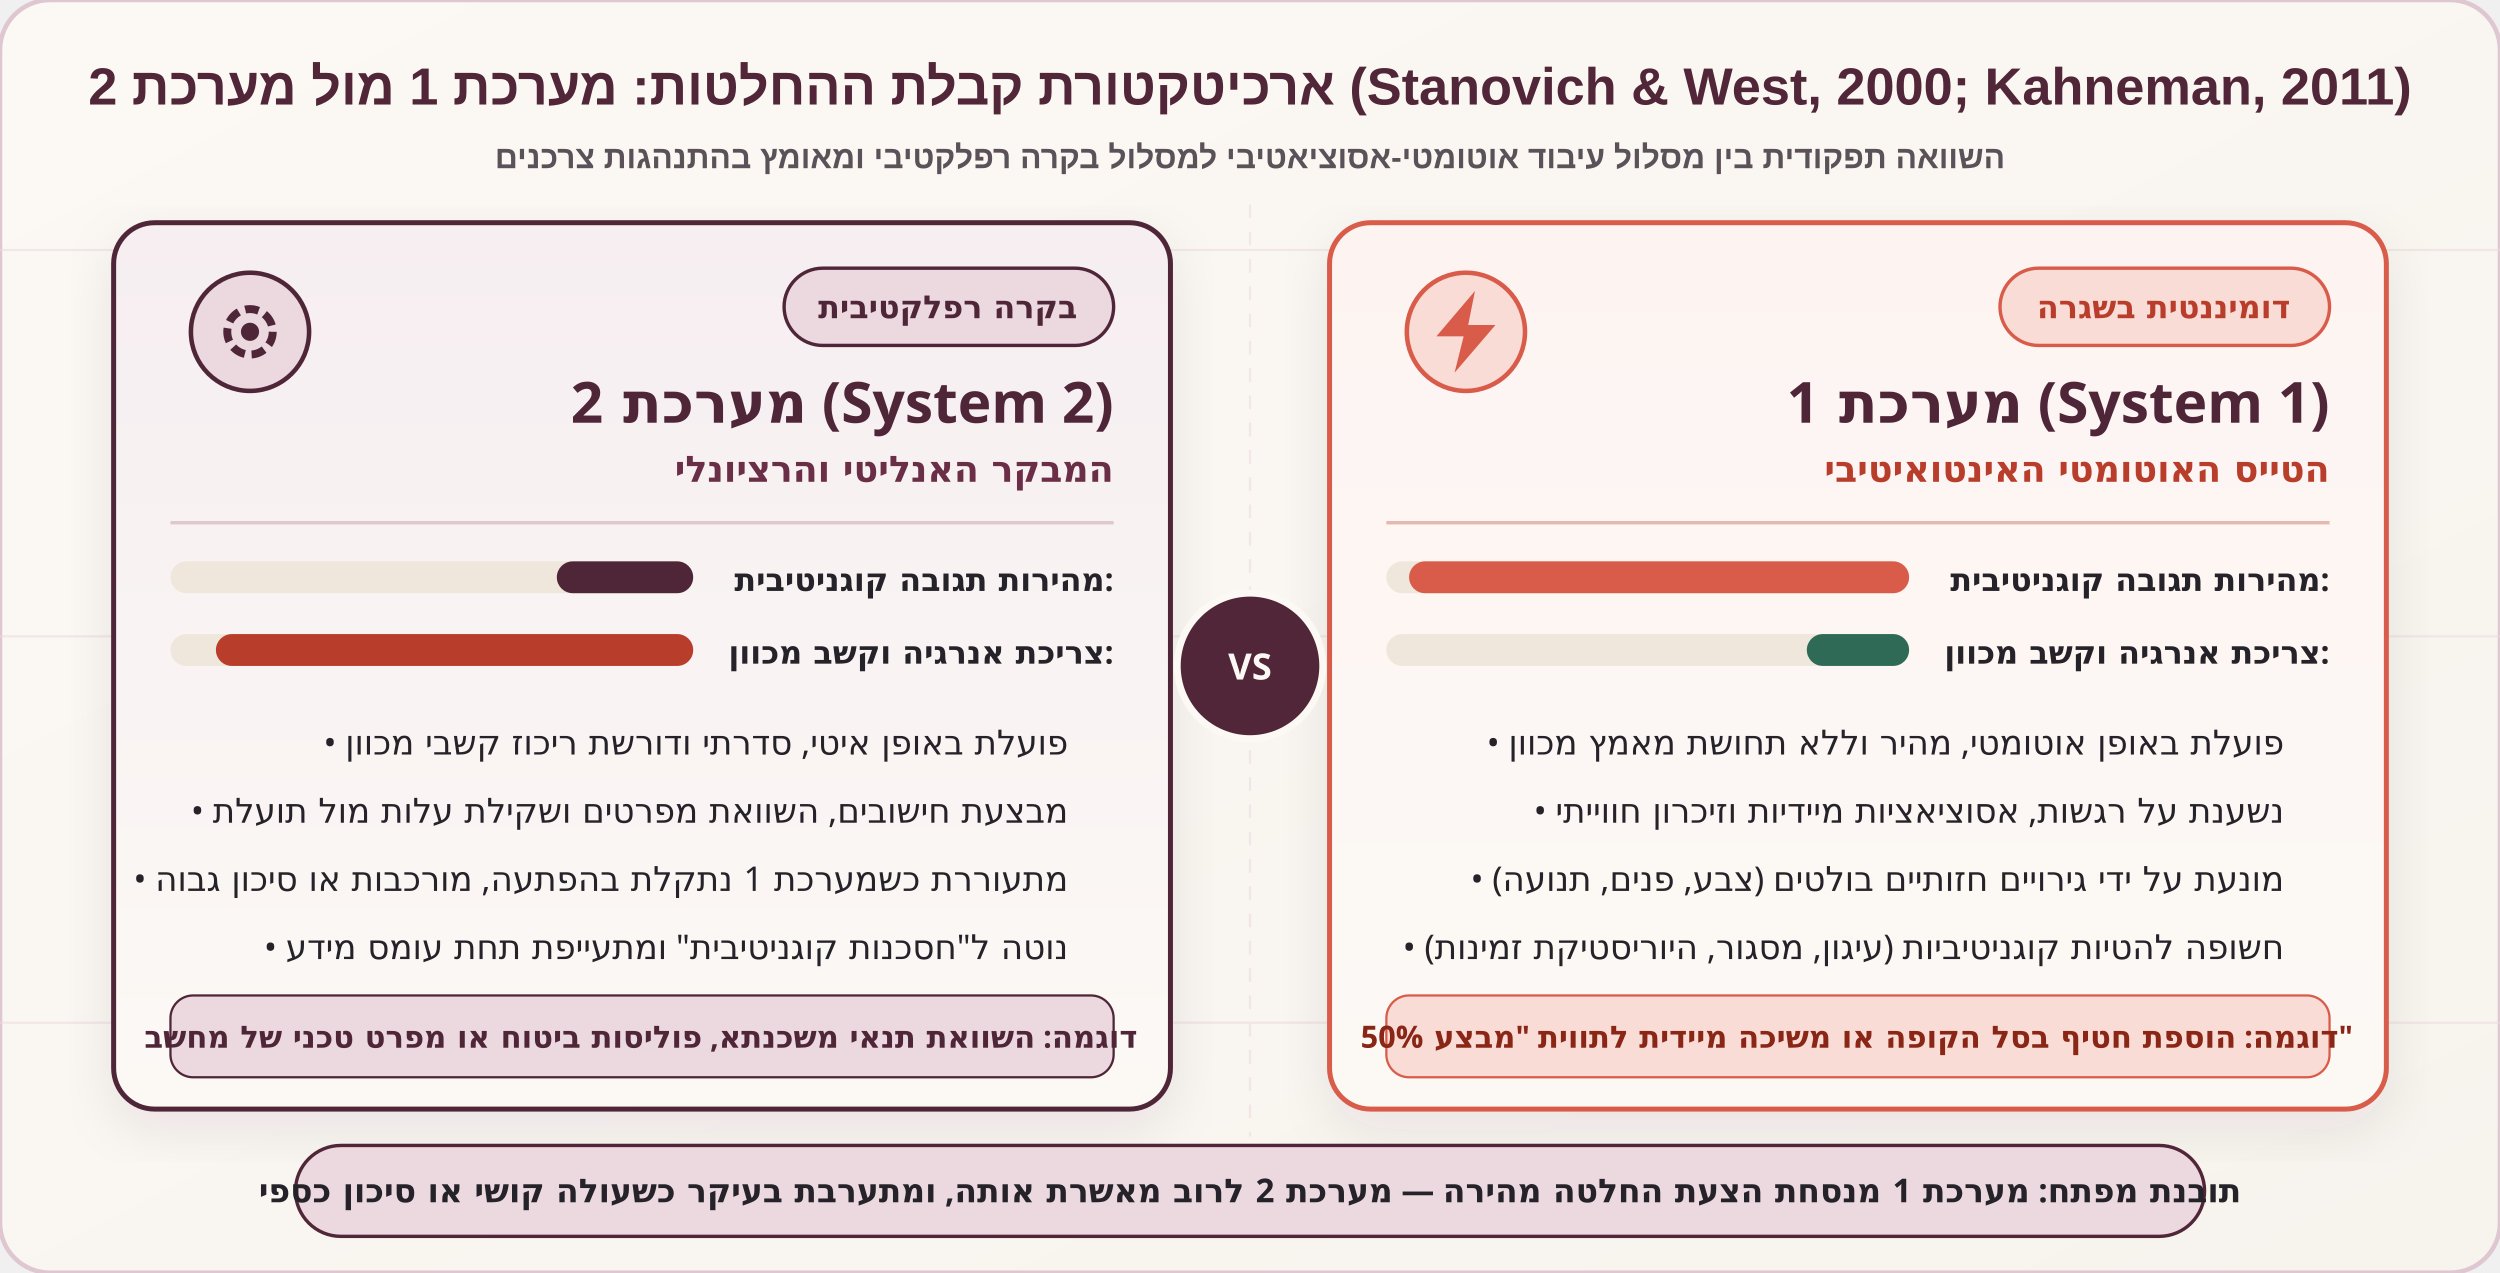
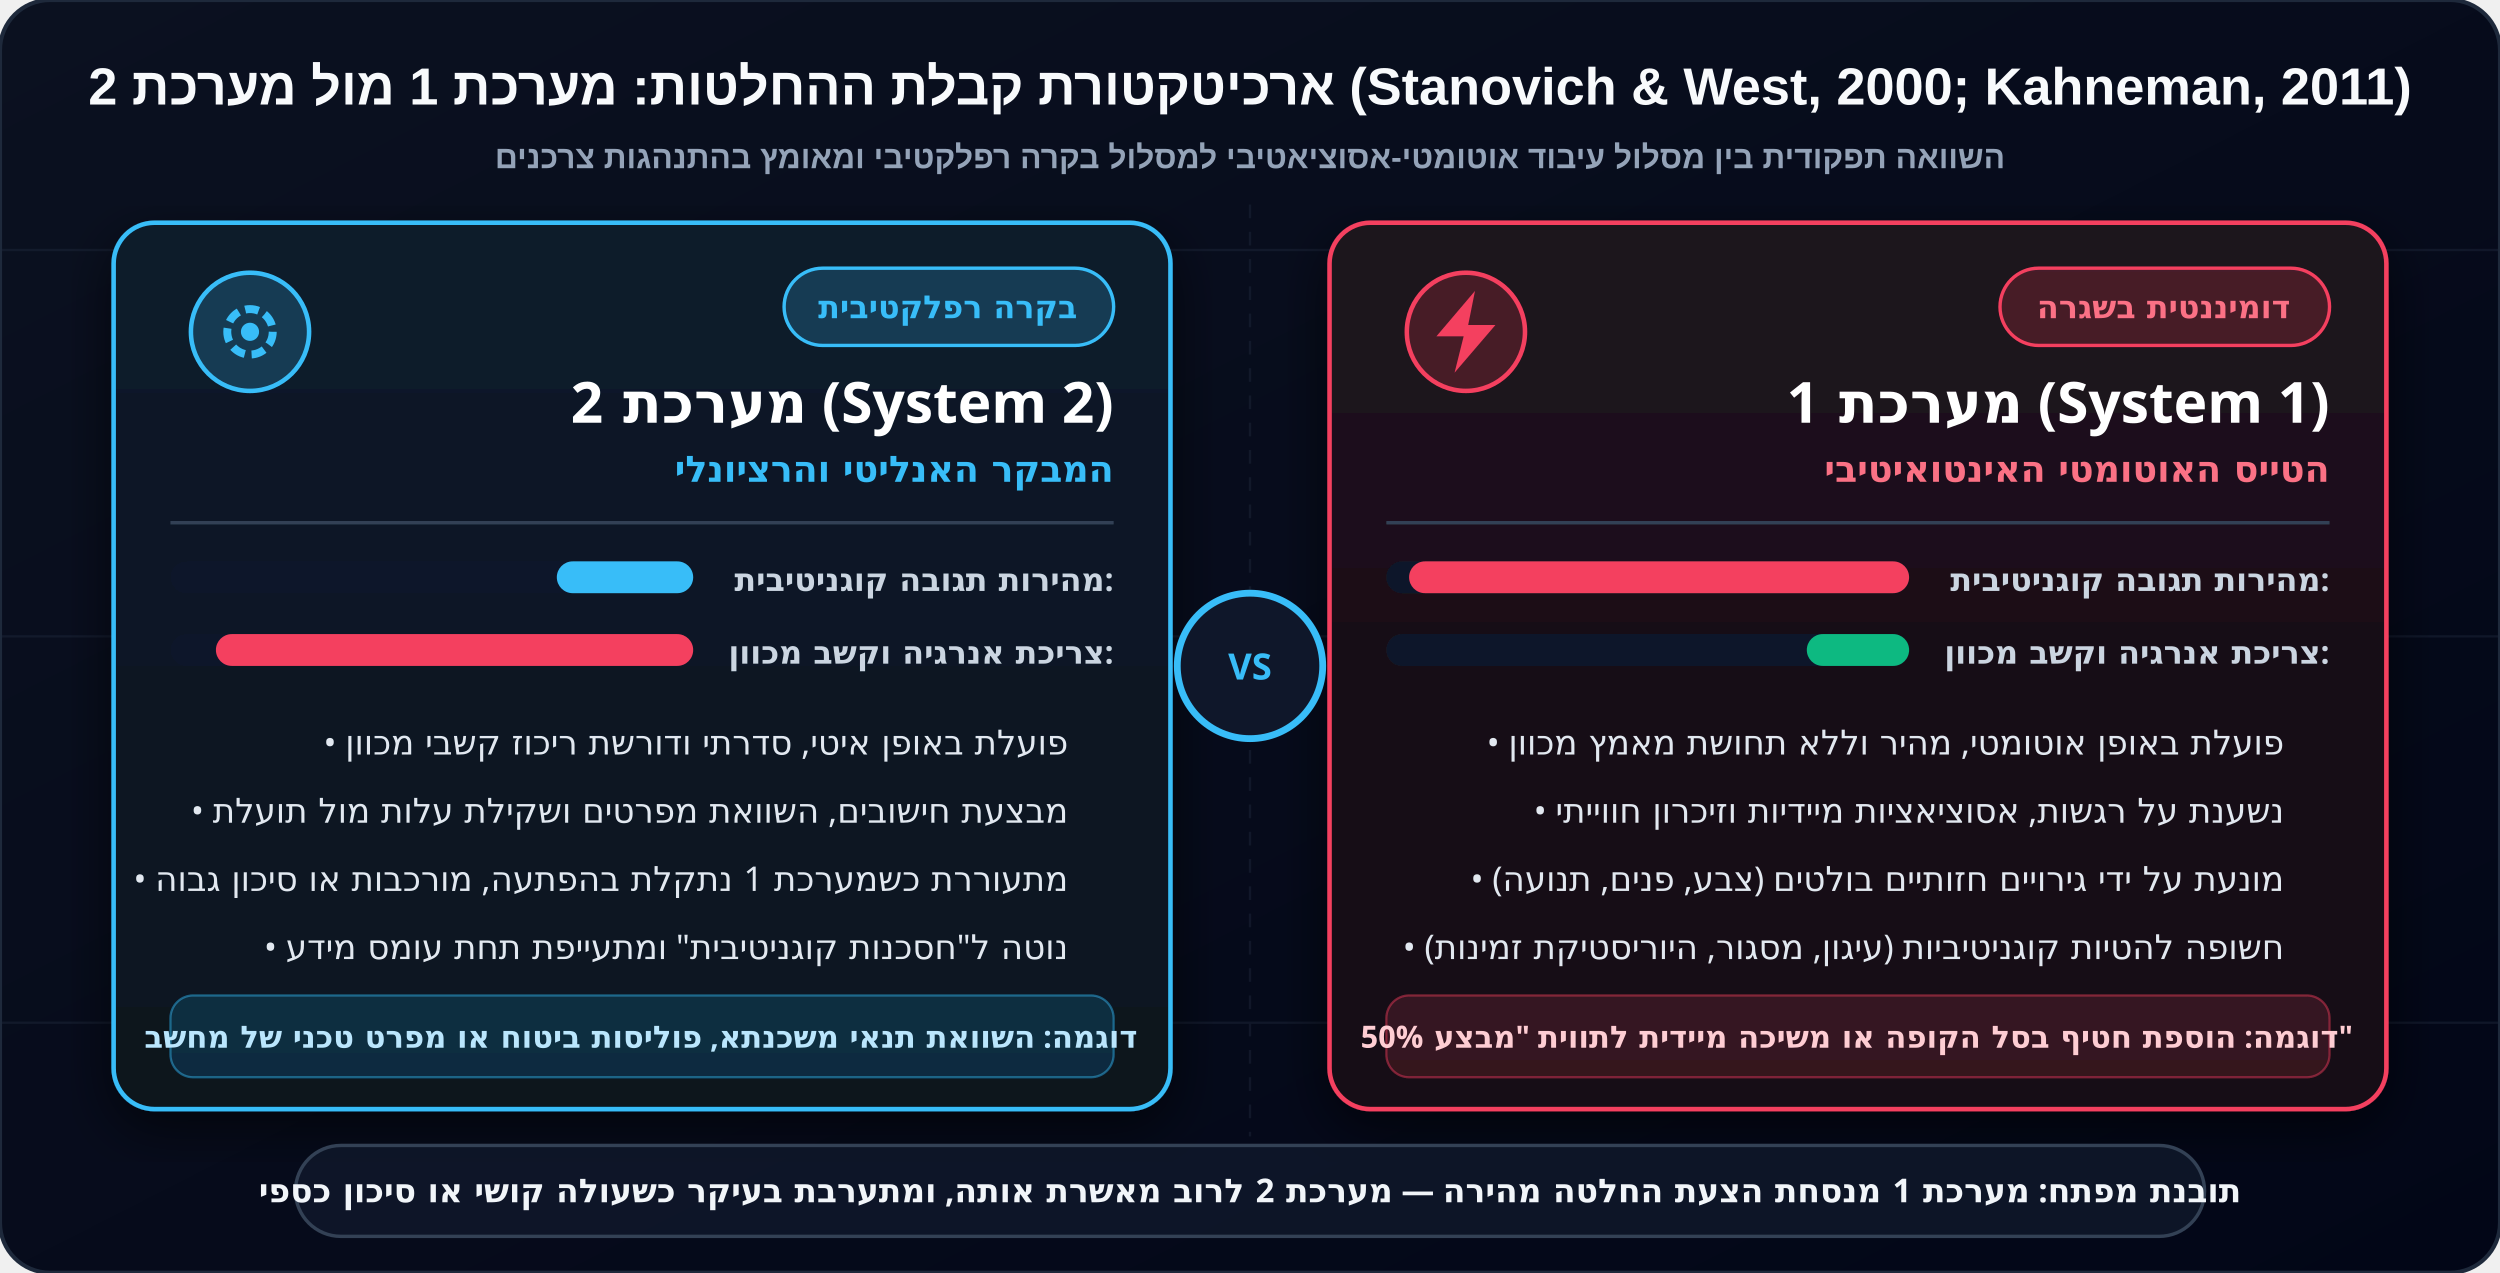
<svg xmlns="http://www.w3.org/2000/svg" viewBox="0 0 1100 560" width="100%" height="100%">
  <defs>
    <linearGradient id="bgGrad" x1="0%" y1="0%" x2="100%" y2="100%">
-       <stop offset="0%" stop-color="#FCF9F5" />
-       <stop offset="100%" stop-color="#F7F3ED" />
+       <stop offset="0%" stop-color="#0b1120" />
+       <stop offset="100%" stop-color="#020617" />
    </linearGradient>
    <linearGradient id="sys1Card" x1="0%" y1="0%" x2="0%" y2="100%">
-       <stop offset="0%" stop-color="#FDF4F2" />
-       <stop offset="100%" stop-color="#FCF9F5" />
+       <stop offset="0%" stop-color="#1e131d" />
+       <stop offset="100%" stop-color="#140c14" />
    </linearGradient>
    <linearGradient id="sys2Card" x1="0%" y1="0%" x2="0%" y2="100%">
-       <stop offset="0%" stop-color="#F6EEF1" />
-       <stop offset="100%" stop-color="#FCF9F5" />
+       <stop offset="0%" stop-color="#0c1b2b" />
+       <stop offset="100%" stop-color="#07131e" />
    </linearGradient>
    <filter id="cardShadow" x="-4%" y="-4%" width="108%" height="110%">
-       <feDropShadow dx="0" dy="8" stdDeviation="12" flood-color="#502638" flood-opacity="0.08" />
+       <feDropShadow dx="0" dy="8" stdDeviation="12" flood-color="#000000" flood-opacity="0.6" />
    </filter>
  </defs>
-   <rect width="1100" height="560" rx="22" fill="url(#bgGrad)" stroke="#DEC7D0" stroke-width="2" />
-   <g stroke="#EBD9DF" stroke-width="1" opacity="0.55">
+   <rect width="1100" height="560" rx="22" fill="url(#bgGrad)" stroke="#1e293b" stroke-width="1.8" />
+   <g stroke="#1e293b" stroke-width="1" opacity="0.45">
    <line x1="0" y1="110" x2="1100" y2="110" />
    <line x1="0" y1="280" x2="1100" y2="280" />
    <line x1="0" y1="450" x2="1100" y2="450" />
    <line x1="550" y1="90" x2="550" y2="500" stroke-dasharray="6,6" />
  </g>
-   <text x="550" y="46" text-anchor="middle" fill="#502638" font-family="-apple-system, BlinkMacSystemFont, 'Segoe UI', Arial, sans-serif" font-size="23" font-weight="800">
+   <text x="550" y="46" text-anchor="middle" fill="#f8fafc" font-family="-apple-system, BlinkMacSystemFont, 'Segoe UI', Arial, sans-serif" font-size="23" font-weight="800">
    ארכיטקטורת קבלת ההחלטות: מערכת 1 מול מערכת 2 (Stanovich &amp; West, 2000; Kahneman, 2011)
  </text>
-   <text x="550" y="74" text-anchor="middle" fill="#5A5258" font-family="-apple-system, BlinkMacSystemFont, 'Segoe UI', Arial, sans-serif" font-size="14" font-weight="600">
+   <text x="550" y="74" text-anchor="middle" fill="#94a3b8" font-family="-apple-system, BlinkMacSystemFont, 'Segoe UI', Arial, sans-serif" font-size="14" font-weight="600">
    השוואה תפקודית בין מסלול עיבוד אוטומטי-אסוציאטיבי למסלול בקרה רפלקטיבי ומאומץ בהתנהגות צרכנים
  </text>
  <g transform="translate(585, 98)" filter="url(#cardShadow)">
-     <rect width="465" height="390" rx="18" fill="url(#sys1Card)" stroke="#D85B49" stroke-width="2.2" />
-     <rect x="295" y="20" width="145" height="34" rx="17" fill="#FADCD6" stroke="#D85B49" stroke-width="1.5" />
-     <text x="367" y="42" text-anchor="middle" fill="#B83D2B" font-family="sans-serif" font-size="14" font-weight="800">דומיננטית בשגרה</text>
-     <circle cx="60" cy="48" r="26" fill="#FADCD6" stroke="#D85B49" stroke-width="2" />
-     <path d="M64 30 L47 50 L59 50 L55 66 L73 45 L61 45 Z" fill="#D85B49" />
-     <text x="440" y="88" text-anchor="end" fill="#502638" font-family="sans-serif" font-size="25" font-weight="800">מערכת 1 (System 1)</text>
-     <text x="440" y="114" text-anchor="end" fill="#B83D2B" font-family="sans-serif" font-size="16" font-weight="700">הטייס האוטומטי האינטואיטיבי</text>
-     <line x1="25" y1="132" x2="440" y2="132" stroke="#E5B8B0" stroke-width="1.5" />
-     <text x="440" y="162" text-anchor="end" fill="#252329" font-family="sans-serif" font-size="14" font-weight="700">מהירות תגובה קוגניטיבית:</text>
-     <rect x="25" y="149" width="230" height="14" rx="7" fill="#EFE6DC" />
-     <rect x="35" y="149" width="220" height="14" rx="7" fill="#D85B49" />
-     <text x="440" y="194" text-anchor="end" fill="#252329" font-family="sans-serif" font-size="14" font-weight="700">צריכת אנרגיה וקשב מכוון:</text>
-     <rect x="25" y="181" width="230" height="14" rx="7" fill="#EFE6DC" />
-     <rect x="210" y="181" width="45" height="14" rx="7" fill="#2E6B56" />
-     <g fill="#252329" font-family="sans-serif" font-size="15" text-anchor="end">
+     <rect width="465" height="390" rx="18" fill="url(#sys1Card)" stroke="#f43f5e" stroke-width="2" />
+     <rect x="295" y="20" width="145" height="34" rx="17" fill="rgba(244, 63, 94, 0.2)" stroke="#f43f5e" stroke-width="1.5" />
+     <text x="367" y="42" text-anchor="middle" fill="#fb7185" font-family="sans-serif" font-size="14" font-weight="800">דומיננטית בשגרה</text>
+     <circle cx="60" cy="48" r="26" fill="rgba(244, 63, 94, 0.2)" stroke="#f43f5e" stroke-width="2" />
+     <path d="M64 30 L47 50 L59 50 L55 66 L73 45 L61 45 Z" fill="#f43f5e" />
+     <text x="440" y="88" text-anchor="end" fill="#ffffff" font-family="sans-serif" font-size="25" font-weight="800">מערכת 1 (System 1)</text>
+     <text x="440" y="114" text-anchor="end" fill="#fb7185" font-family="sans-serif" font-size="16" font-weight="700">הטייס האוטומטי האינטואיטיבי</text>
+     <line x1="25" y1="132" x2="440" y2="132" stroke="#334155" stroke-width="1.5" />
+     <text x="440" y="162" text-anchor="end" fill="#cbd5e1" font-family="sans-serif" font-size="14" font-weight="700">מהירות תגובה קוגניטיבית:</text>
+     <rect x="25" y="149" width="230" height="14" rx="7" fill="#0f172a" />
+     <rect x="35" y="149" width="220" height="14" rx="7" fill="#f43f5e" />
+     <text x="440" y="194" text-anchor="end" fill="#cbd5e1" font-family="sans-serif" font-size="14" font-weight="700">צריכת אנרגיה וקשב מכוון:</text>
+     <rect x="25" y="181" width="230" height="14" rx="7" fill="#0f172a" />
+     <rect x="210" y="181" width="45" height="14" rx="7" fill="#10b981" />
+     <g fill="#e2e8f0" font-family="sans-serif" font-size="15" text-anchor="end">
      <text x="420" y="234">• פועלת באופן אוטומטי, מהיר וללא תחושת מאמץ מכוון</text>
      <text x="420" y="264">• נשענת על רגשות, אסוציאציות מיידיות וזיכרון חווייתי</text>
      <text x="420" y="294">• מונעת על ידי גירויים חזותיים בולטים (צבע, פנים, תנועה)</text>
      <text x="420" y="324">• חשופה להטיות קוגניטיביות (עיגון, מסגור, היוריסטיקת זמינות)</text>
    </g>
-     <rect x="25" y="340" width="415" height="36" rx="10" fill="#FADCD6" stroke="#D85B49" stroke-width="1" />
-     <text x="232" y="363" text-anchor="middle" fill="#8A2516" font-family="sans-serif" font-size="13.5" font-weight="700">
+     <rect x="25" y="340" width="415" height="36" rx="10" fill="rgba(244, 63, 94, 0.15)" stroke="rgba(244, 63, 94, 0.45)" stroke-width="1" />
+     <text x="232" y="363" text-anchor="middle" fill="#fecdd3" font-family="sans-serif" font-size="13.5" font-weight="700">
      דוגמה: הוספת חטיף בסל הקופה או משיכה מיידית לתווית "מבצע 50%"
    </text>
  </g>
  <g transform="translate(50, 98)" filter="url(#cardShadow)">
-     <rect width="465" height="390" rx="18" fill="url(#sys2Card)" stroke="#502638" stroke-width="2.2" />
-     <rect x="295" y="20" width="145" height="34" rx="17" fill="#EBD9DF" stroke="#502638" stroke-width="1.5" />
-     <text x="367" y="42" text-anchor="middle" fill="#502638" font-family="sans-serif" font-size="14" font-weight="800">בקרה רפלקטיבית</text>
-     <circle cx="60" cy="48" r="26" fill="#EBD9DF" stroke="#502638" stroke-width="2" />
-     <circle cx="60" cy="48" r="10" fill="none" stroke="#502638" stroke-width="3.5" stroke-dasharray="6,3" />
-     <circle cx="60" cy="48" r="4" fill="#502638" />
-     <text x="440" y="88" text-anchor="end" fill="#502638" font-family="sans-serif" font-size="25" font-weight="800">מערכת 2 (System 2)</text>
-     <text x="440" y="114" text-anchor="end" fill="#6B2D46" font-family="sans-serif" font-size="16" font-weight="700">המבקר האנליטי והרציונלי</text>
-     <line x1="25" y1="132" x2="440" y2="132" stroke="#DEC7D0" stroke-width="1.5" />
-     <text x="440" y="162" text-anchor="end" fill="#252329" font-family="sans-serif" font-size="14" font-weight="700">מהירות תגובה קוגניטיבית:</text>
-     <rect x="25" y="149" width="230" height="14" rx="7" fill="#EFE6DC" />
-     <rect x="195" y="149" width="60" height="14" rx="7" fill="#502638" />
-     <text x="440" y="194" text-anchor="end" fill="#252329" font-family="sans-serif" font-size="14" font-weight="700">צריכת אנרגיה וקשב מכוון:</text>
-     <rect x="25" y="181" width="230" height="14" rx="7" fill="#EFE6DC" />
-     <rect x="45" y="181" width="210" height="14" rx="7" fill="#B83D2B" />
-     <g fill="#252329" font-family="sans-serif" font-size="15" text-anchor="end">
+     <rect width="465" height="390" rx="18" fill="url(#sys2Card)" stroke="#38bdf8" stroke-width="2" />
+     <rect x="295" y="20" width="145" height="34" rx="17" fill="rgba(56, 189, 248, 0.2)" stroke="#38bdf8" stroke-width="1.5" />
+     <text x="367" y="42" text-anchor="middle" fill="#38bdf8" font-family="sans-serif" font-size="14" font-weight="800">בקרה רפלקטיבית</text>
+     <circle cx="60" cy="48" r="26" fill="rgba(56, 189, 248, 0.2)" stroke="#38bdf8" stroke-width="2" />
+     <circle cx="60" cy="48" r="10" fill="none" stroke="#38bdf8" stroke-width="3.5" stroke-dasharray="6,3" />
+     <circle cx="60" cy="48" r="4" fill="#38bdf8" />
+     <text x="440" y="88" text-anchor="end" fill="#ffffff" font-family="sans-serif" font-size="25" font-weight="800">מערכת 2 (System 2)</text>
+     <text x="440" y="114" text-anchor="end" fill="#38bdf8" font-family="sans-serif" font-size="16" font-weight="700">המבקר האנליטי והרציונלי</text>
+     <line x1="25" y1="132" x2="440" y2="132" stroke="#334155" stroke-width="1.5" />
+     <text x="440" y="162" text-anchor="end" fill="#cbd5e1" font-family="sans-serif" font-size="14" font-weight="700">מהירות תגובה קוגניטיבית:</text>
+     <rect x="25" y="149" width="230" height="14" rx="7" fill="#0f172a" />
+     <rect x="195" y="149" width="60" height="14" rx="7" fill="#38bdf8" />
+     <text x="440" y="194" text-anchor="end" fill="#cbd5e1" font-family="sans-serif" font-size="14" font-weight="700">צריכת אנרגיה וקשב מכוון:</text>
+     <rect x="25" y="181" width="230" height="14" rx="7" fill="#0f172a" />
+     <rect x="45" y="181" width="210" height="14" rx="7" fill="#f43f5e" />
+     <g fill="#e2e8f0" font-family="sans-serif" font-size="15" text-anchor="end">
      <text x="420" y="234">• פועלת באופן איטי, סדרתי ודורשת ריכוז קשבי מכוון</text>
      <text x="420" y="264">• מבצעת חישובים, השוואת מפרטים ושקילת עלות מול תועלת</text>
      <text x="420" y="294">• מתעוררת כשמערכת 1 נתקלת בהפתעה, מורכבות או סיכון גבוה</text>
      <text x="420" y="324">• נוטה ל"חסכנות קוגניטיבית" ומתעייפת תחת עומס מידע</text>
    </g>
-     <rect x="25" y="340" width="415" height="36" rx="10" fill="#EBD9DF" stroke="#502638" stroke-width="1" />
-     <text x="232" y="363" text-anchor="middle" fill="#502638" font-family="sans-serif" font-size="13.5" font-weight="700">
+     <rect x="25" y="340" width="415" height="36" rx="10" fill="rgba(56, 189, 248, 0.15)" stroke="rgba(56, 189, 248, 0.45)" stroke-width="1" />
+     <text x="232" y="363" text-anchor="middle" fill="#bae6fd" font-family="sans-serif" font-size="13.5" font-weight="700">
      דוגמה: השוואת תנאי משכנתא, פוליסות ביטוח או מפרט טכני של מחשב
    </text>
  </g>
-   <circle cx="550" cy="293" r="32" fill="#502638" stroke="#FCF9F5" stroke-width="3" />
-   <text x="550" y="299" text-anchor="middle" fill="#FCF9F5" font-family="sans-serif" font-size="16" font-weight="800">VS</text>
-   <rect x="130" y="504" width="840" height="40" rx="20" fill="#EBD9DF" stroke="#502638" stroke-width="1.5" />
-   <text x="550" y="529" text-anchor="middle" fill="#252329" font-family="sans-serif" font-size="14.5" font-weight="700">
+   <circle cx="550" cy="293" r="32" fill="#0f172a" stroke="#38bdf8" stroke-width="3" />
+   <text x="550" y="299" text-anchor="middle" fill="#38bdf8" font-family="sans-serif" font-size="16" font-weight="800">VS</text>
+   <rect x="130" y="504" width="840" height="40" rx="20" fill="rgba(15, 23, 42, 0.9)" stroke="#334155" stroke-width="1.5" />
+   <text x="550" y="529" text-anchor="middle" fill="#f1f5f9" font-family="sans-serif" font-size="14.5" font-weight="700">
    תובנת מפתח: מערכת 1 מנסחת הצעת החלטה מהירה — מערכת 2 לרוב מאשרת אותה, ומתערבת בעיקר כשעולה קושי או סיכון כספי
  </text>
</svg>
